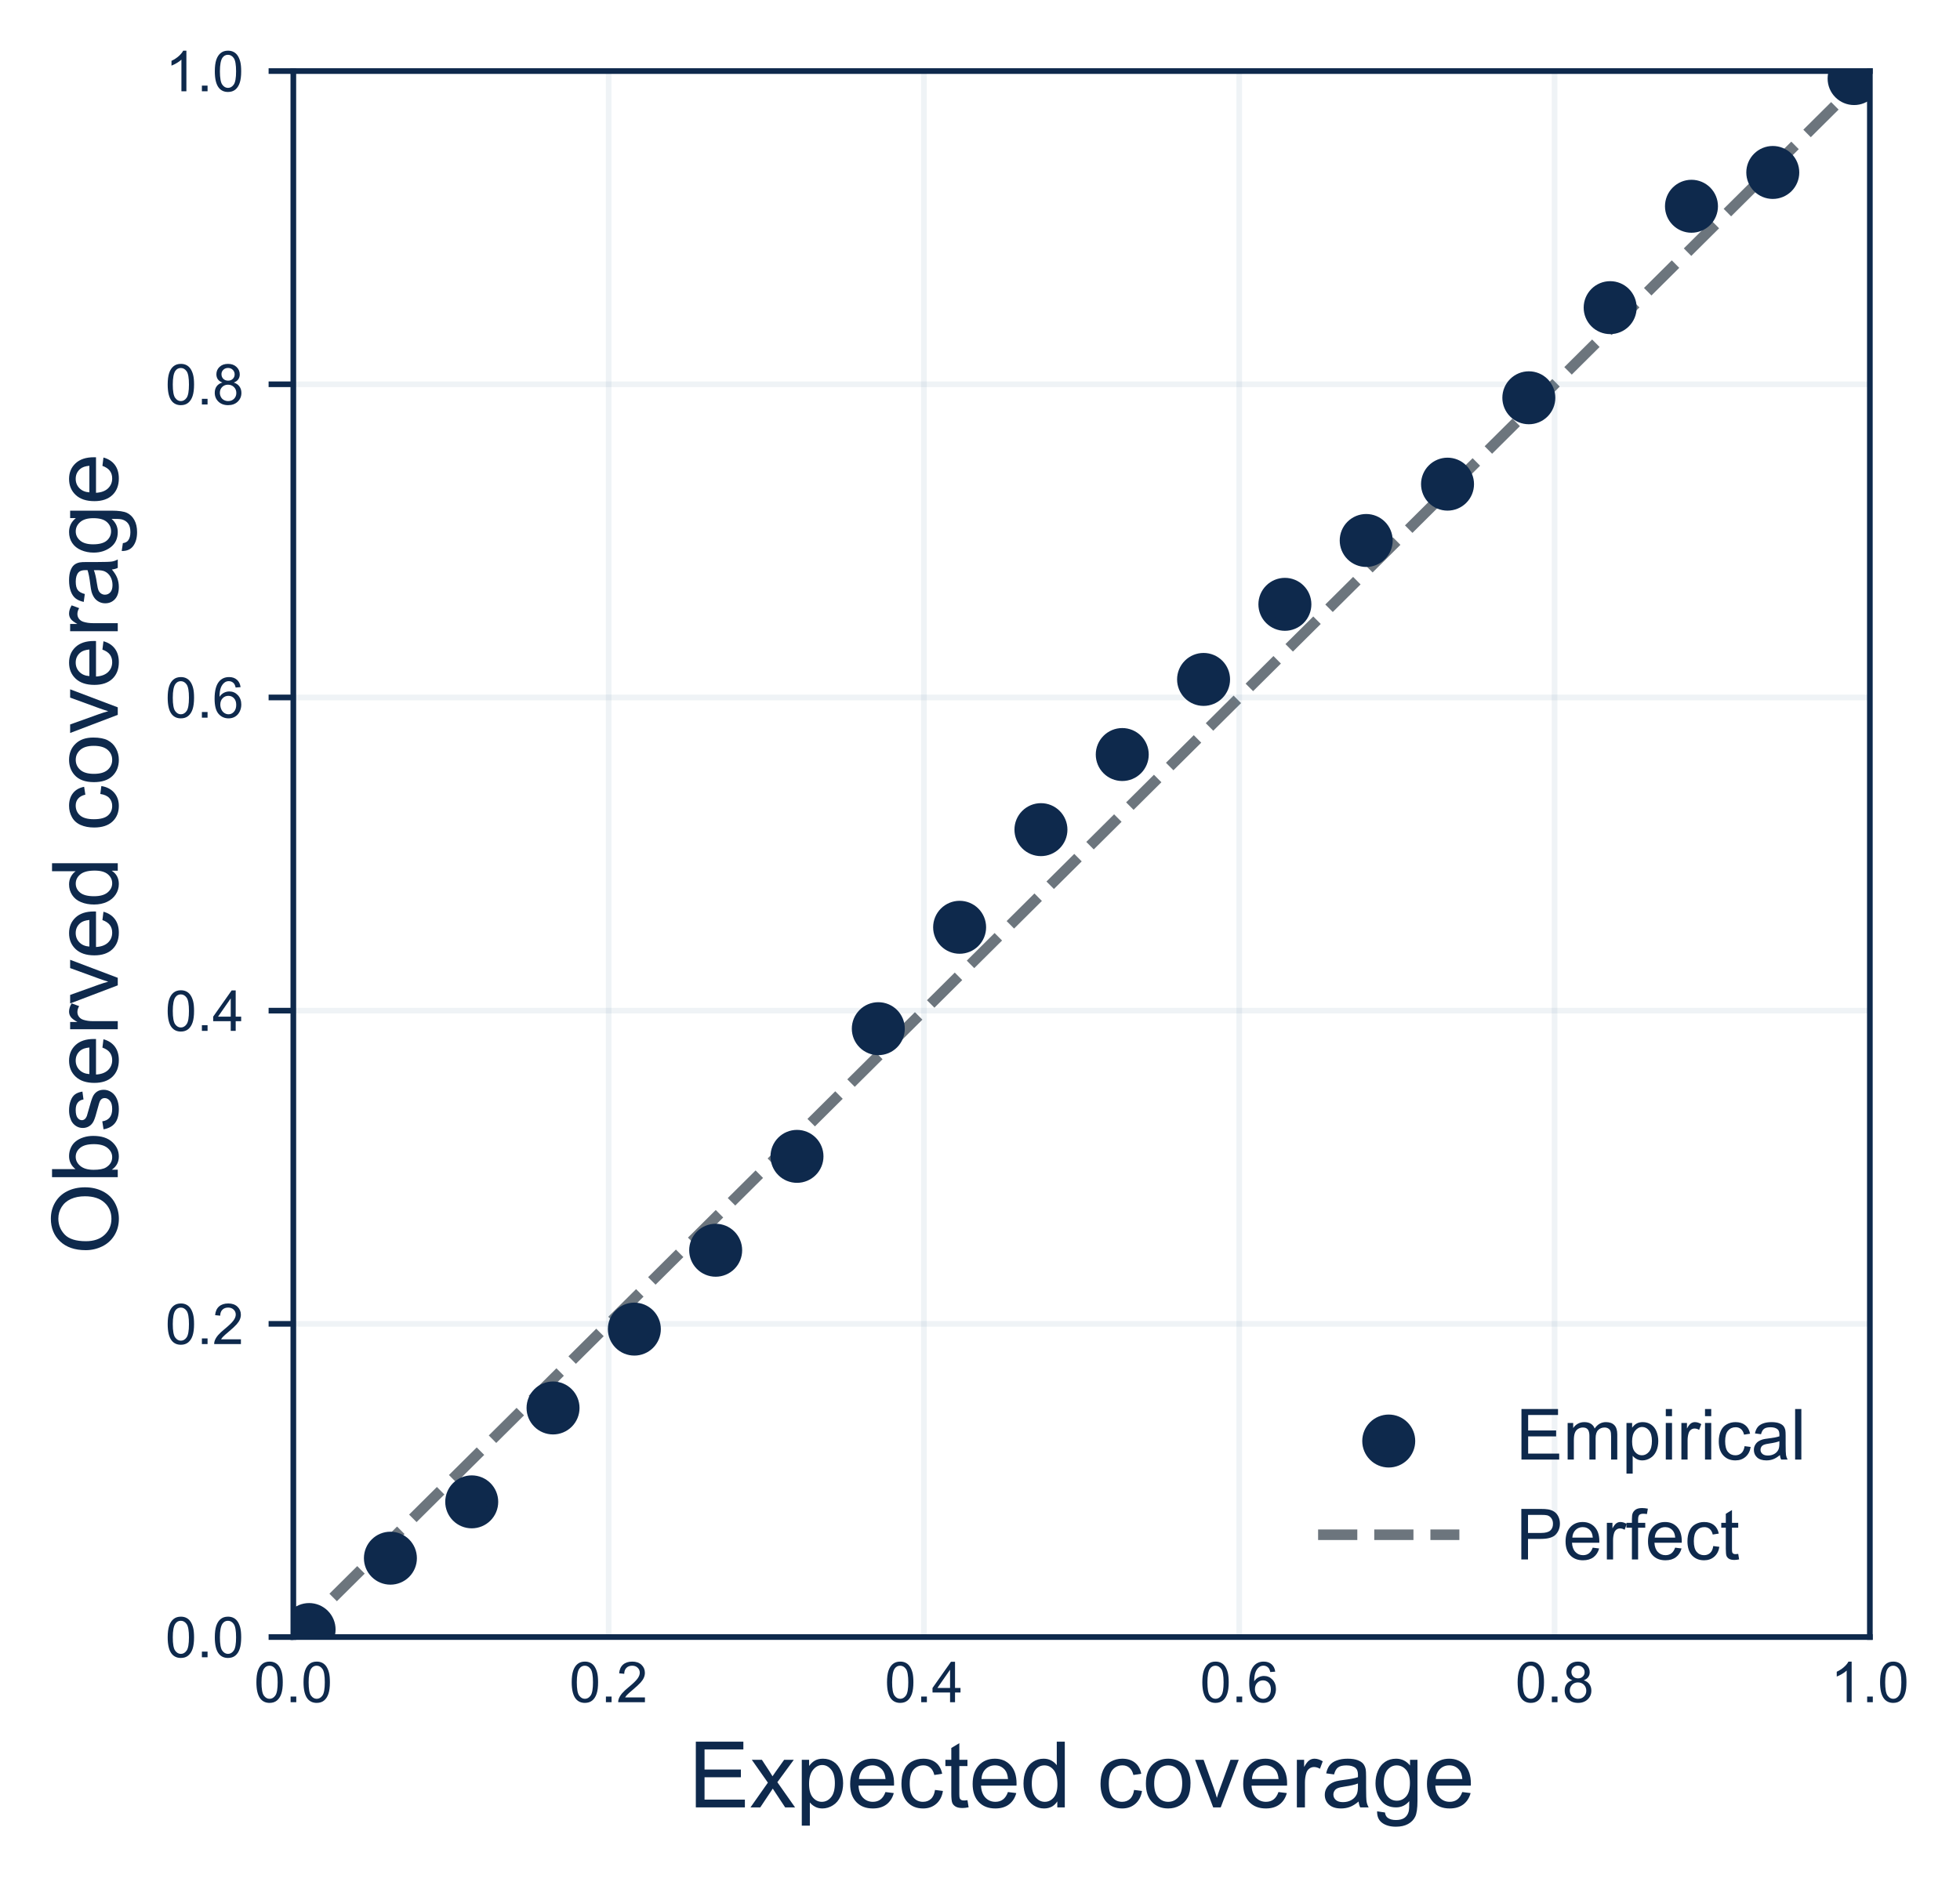
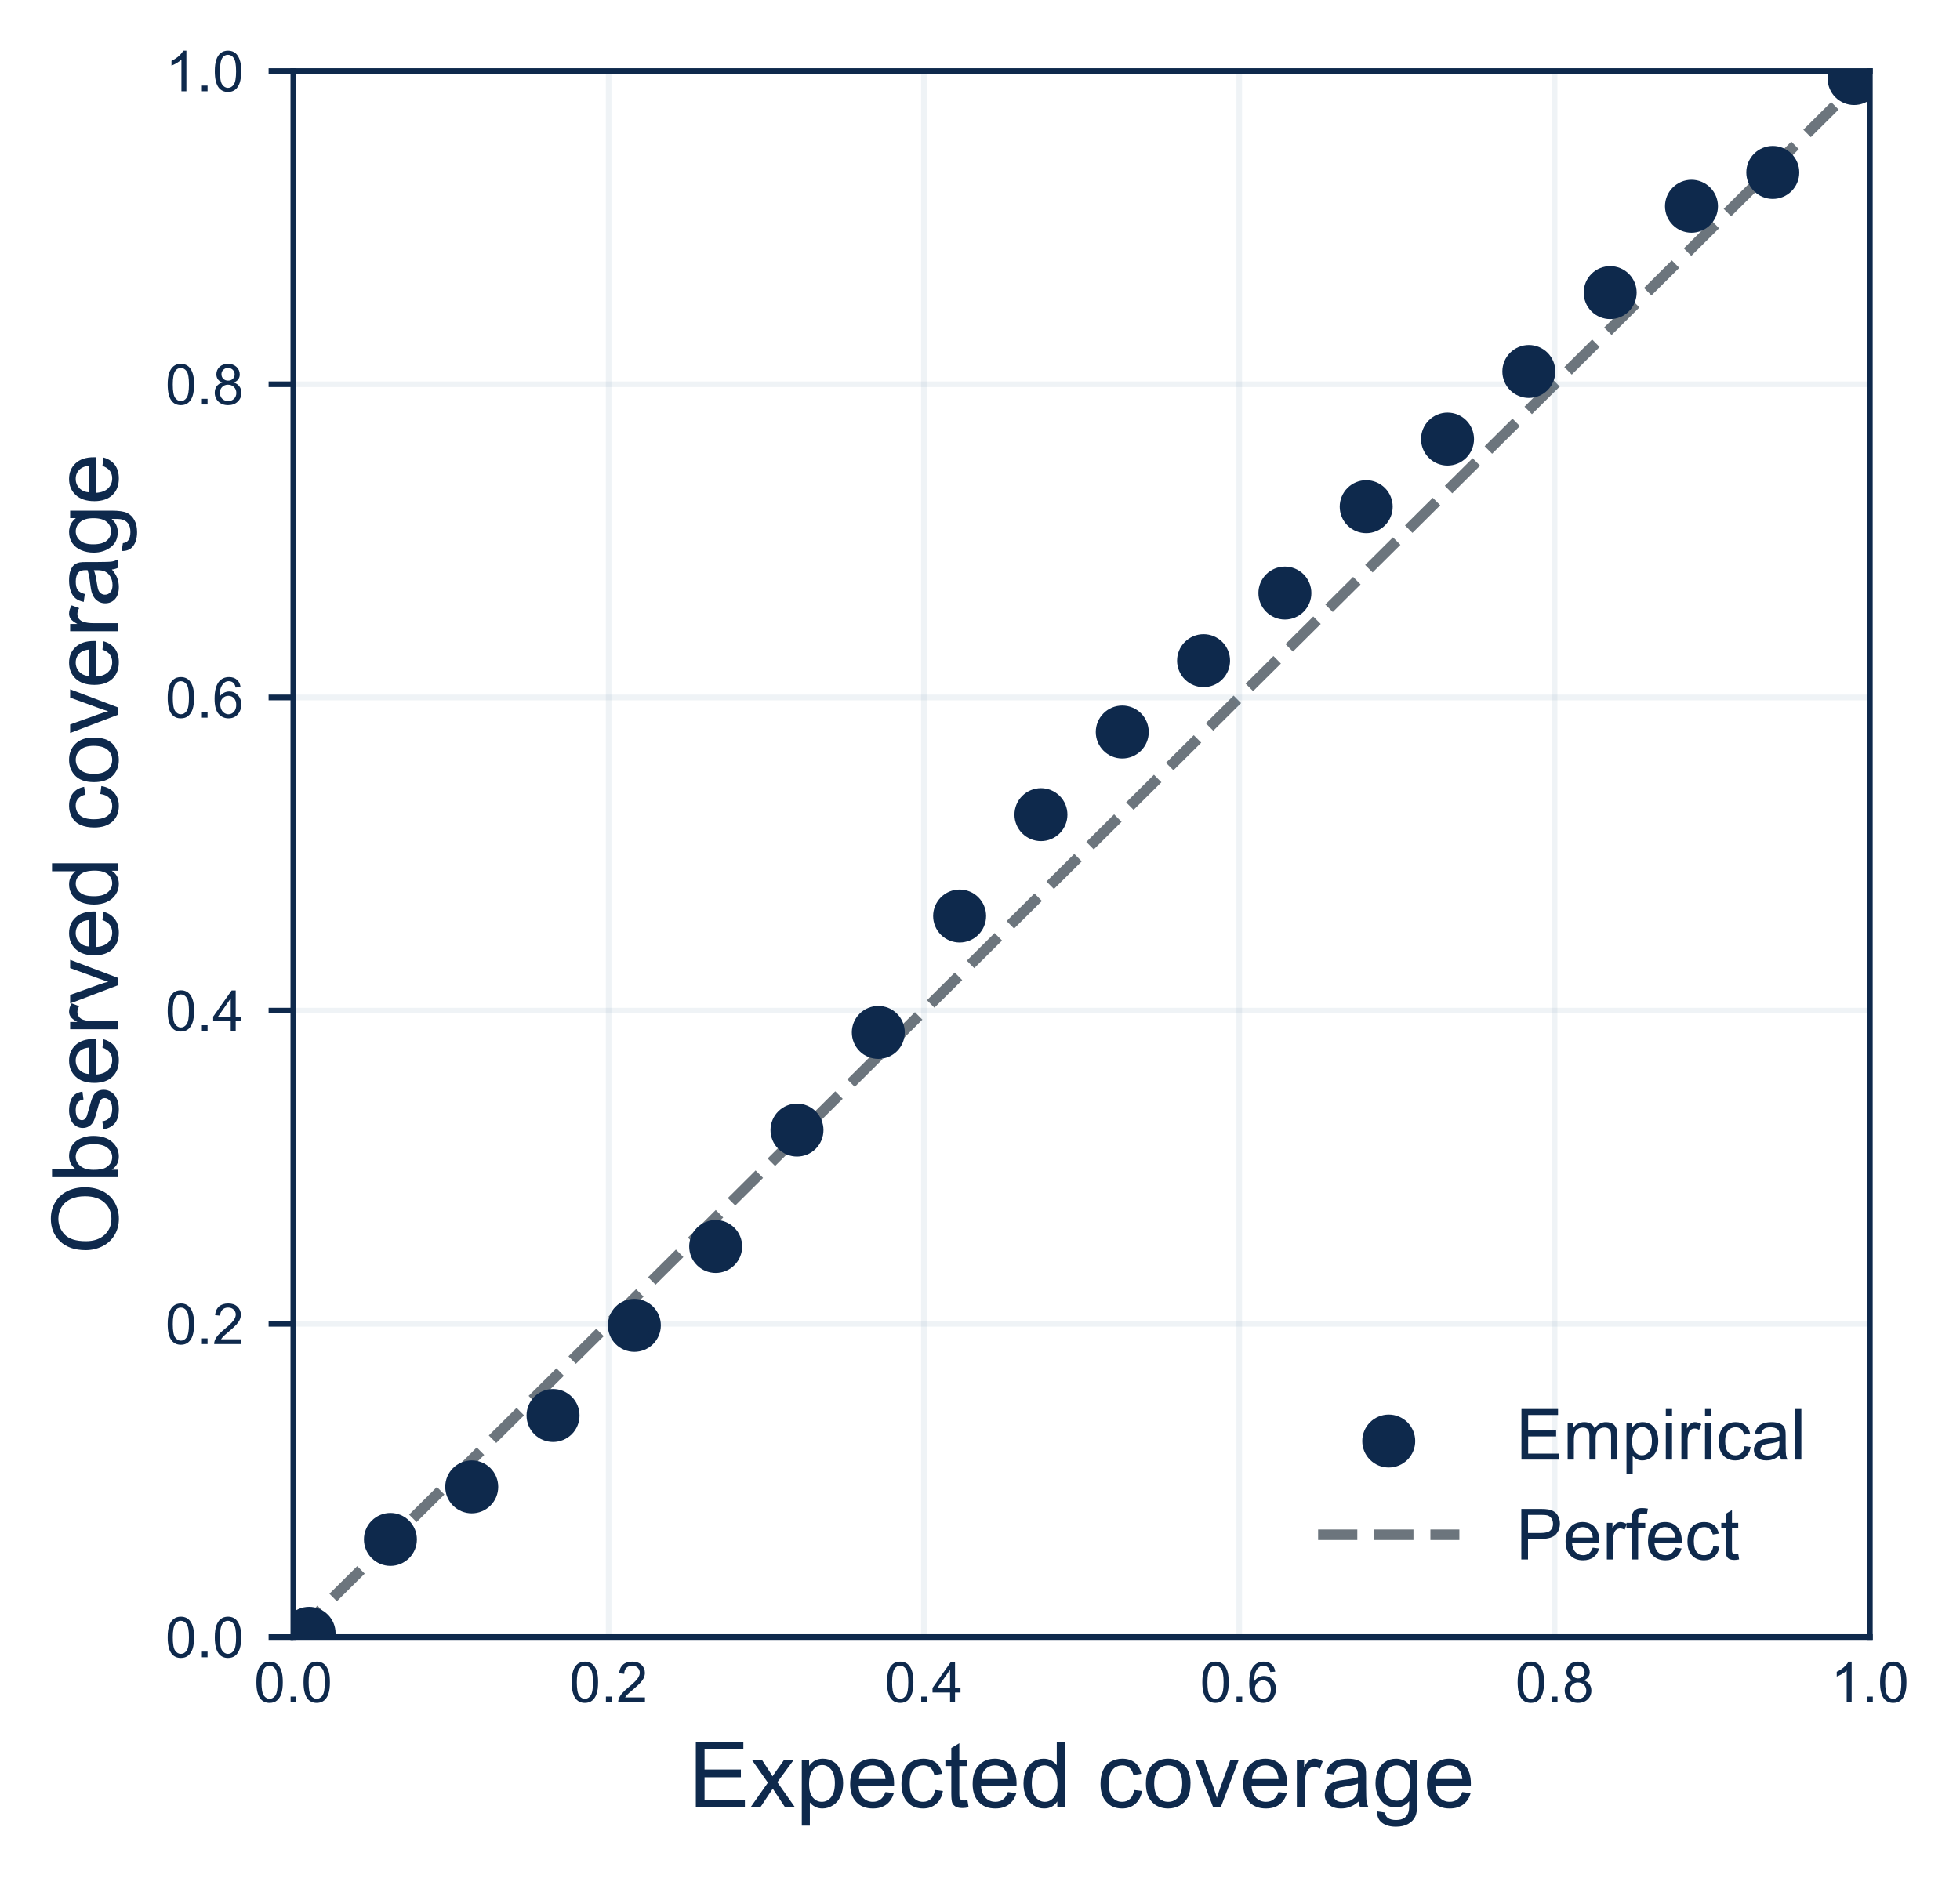
<svg xmlns="http://www.w3.org/2000/svg" xmlns:xlink="http://www.w3.org/1999/xlink" width="277.488pt" height="265.881pt" viewBox="0 0 277.488 265.881" version="1.1">
  <defs>
    <style type="text/css">*{stroke-linejoin: round; stroke-linecap: butt}</style>
  </defs>
  <g id="figure_1">
    <g id="patch_1">
      <path d="M 0 265.881  L 277.488 265.881  L 277.488 0  L 0 0  L 0 265.881  z " style="fill: none" />
    </g>
    <g id="axes_1">
      <g id="patch_2">
        <path d="M 41.528 231.823  L 264.728 231.823  L 264.728 10.063  L 41.528 10.063  L 41.528 231.823  z " style="fill: none" />
      </g>
      <g id="line2d_1">
-         <path d="M 41.528 231.823  L 264.728 10.063  " clip-path="url(#p89aa3f1905)" style="fill: none; stroke-dasharray: 5.55,2.4; stroke-dashoffset: 0; stroke: #6c757d; stroke-width: 1.5" />
+         <path d="M 41.528 231.823  L 264.728 10.063  " clip-path="url(#p25bd12c0a6)" style="fill: none; stroke-dasharray: 5.55,2.4; stroke-dashoffset: 0; stroke: #6c757d; stroke-width: 1.5" />
      </g>
      <g id="matplotlib.axis_1">
        <g id="xtick_1">
          <g id="line2d_2">
-             <path d="M 41.528 231.823  L 41.528 10.063  " clip-path="url(#p89aa3f1905)" style="fill: none; stroke: #5f86a5; stroke-opacity: 0.1; stroke-width: 0.8; stroke-linecap: square" />
+             <path d="M 41.528 231.823  L 41.528 10.063  " clip-path="url(#p25bd12c0a6)" style="fill: none; stroke: #5f86a5; stroke-opacity: 0.1; stroke-width: 0.8; stroke-linecap: square" />
          </g>
          <g id="line2d_3" />
          <g id="text_1">
            <g style="fill: #0e294c" transform="translate(35.96781 241.0494) scale(0.08 -0.08)">
              <defs>
                <path id="ArialMT-30" d="M 266 2259  Q 266 3072 433 3567  Q 600 4063 929 4331  Q 1259 4600 1759 4600  Q 2128 4600 2406 4451  Q 2684 4303 2865 4023  Q 3047 3744 3150 3342  Q 3253 2941 3253 2259  Q 3253 1453 3087 958  Q 2922 463 2592 192  Q 2263 -78 1759 -78  Q 1097 -78 719 397  Q 266 969 266 2259  z M 844 2259  Q 844 1131 1108 757  Q 1372 384 1759 384  Q 2147 384 2411 759  Q 2675 1134 2675 2259  Q 2675 3391 2411 3762  Q 2147 4134 1753 4134  Q 1366 4134 1134 3806  Q 844 3388 844 2259  z " transform="scale(0.015625)" />
                <path id="ArialMT-2e" d="M 581 0  L 581 641  L 1222 641  L 1222 0  L 581 0  z " transform="scale(0.015625)" />
              </defs>
              <use xlink:href="#ArialMT-30" />
              <use xlink:href="#ArialMT-2e" transform="translate(55.61523 0)" />
              <use xlink:href="#ArialMT-30" transform="translate(83.39844 0)" />
            </g>
          </g>
        </g>
        <g id="xtick_2">
          <g id="line2d_4">
-             <path d="M 86.168 231.823  L 86.168 10.063  " clip-path="url(#p89aa3f1905)" style="fill: none; stroke: #5f86a5; stroke-opacity: 0.1; stroke-width: 0.8; stroke-linecap: square" />
+             <path d="M 86.168 231.823  L 86.168 10.063  " clip-path="url(#p25bd12c0a6)" style="fill: none; stroke: #5f86a5; stroke-opacity: 0.1; stroke-width: 0.8; stroke-linecap: square" />
          </g>
          <g id="line2d_5" />
          <g id="text_2">
            <g style="fill: #0e294c" transform="translate(80.60781 241.0494) scale(0.08 -0.08)">
              <defs>
                <path id="ArialMT-32" d="M 3222 541  L 3222 0  L 194 0  Q 188 203 259 391  Q 375 700 629 1000  Q 884 1300 1366 1694  Q 2113 2306 2375 2664  Q 2638 3022 2638 3341  Q 2638 3675 2398 3904  Q 2159 4134 1775 4134  Q 1369 4134 1125 3890  Q 881 3647 878 3216  L 300 3275  Q 359 3922 746 4261  Q 1134 4600 1788 4600  Q 2447 4600 2831 4234  Q 3216 3869 3216 3328  Q 3216 3053 3103 2787  Q 2991 2522 2730 2228  Q 2469 1934 1863 1422  Q 1356 997 1212 845  Q 1069 694 975 541  L 3222 541  z " transform="scale(0.015625)" />
              </defs>
              <use xlink:href="#ArialMT-30" />
              <use xlink:href="#ArialMT-2e" transform="translate(55.61523 0)" />
              <use xlink:href="#ArialMT-32" transform="translate(83.39844 0)" />
            </g>
          </g>
        </g>
        <g id="xtick_3">
          <g id="line2d_6">
-             <path d="M 130.808 231.823  L 130.808 10.063  " clip-path="url(#p89aa3f1905)" style="fill: none; stroke: #5f86a5; stroke-opacity: 0.1; stroke-width: 0.8; stroke-linecap: square" />
+             <path d="M 130.808 231.823  L 130.808 10.063  " clip-path="url(#p25bd12c0a6)" style="fill: none; stroke: #5f86a5; stroke-opacity: 0.1; stroke-width: 0.8; stroke-linecap: square" />
          </g>
          <g id="line2d_7" />
          <g id="text_3">
            <g style="fill: #0e294c" transform="translate(125.2478 241.0494) scale(0.08 -0.08)">
              <defs>
                <path id="ArialMT-34" d="M 2069 0  L 2069 1097  L 81 1097  L 81 1613  L 2172 4581  L 2631 4581  L 2631 1613  L 3250 1613  L 3250 1097  L 2631 1097  L 2631 0  L 2069 0  z M 2069 1613  L 2069 3678  L 634 1613  L 2069 1613  z " transform="scale(0.015625)" />
              </defs>
              <use xlink:href="#ArialMT-30" />
              <use xlink:href="#ArialMT-2e" transform="translate(55.61523 0)" />
              <use xlink:href="#ArialMT-34" transform="translate(83.39844 0)" />
            </g>
          </g>
        </g>
        <g id="xtick_4">
          <g id="line2d_8">
-             <path d="M 175.448 231.823  L 175.448 10.063  " clip-path="url(#p89aa3f1905)" style="fill: none; stroke: #5f86a5; stroke-opacity: 0.1; stroke-width: 0.8; stroke-linecap: square" />
+             <path d="M 175.448 231.823  L 175.448 10.063  " clip-path="url(#p25bd12c0a6)" style="fill: none; stroke: #5f86a5; stroke-opacity: 0.1; stroke-width: 0.8; stroke-linecap: square" />
          </g>
          <g id="line2d_9" />
          <g id="text_4">
            <g style="fill: #0e294c" transform="translate(169.8878 241.0494) scale(0.08 -0.08)">
              <defs>
                <path id="ArialMT-36" d="M 3184 3459  L 2625 3416  Q 2550 3747 2413 3897  Q 2184 4138 1850 4138  Q 1581 4138 1378 3988  Q 1113 3794 959 3422  Q 806 3050 800 2363  Q 1003 2672 1297 2822  Q 1591 2972 1913 2972  Q 2475 2972 2870 2558  Q 3266 2144 3266 1488  Q 3266 1056 3080 686  Q 2894 316 2569 119  Q 2244 -78 1831 -78  Q 1128 -78 684 439  Q 241 956 241 2144  Q 241 3472 731 4075  Q 1159 4600 1884 4600  Q 2425 4600 2770 4297  Q 3116 3994 3184 3459  z M 888 1484  Q 888 1194 1011 928  Q 1134 663 1356 523  Q 1578 384 1822 384  Q 2178 384 2434 671  Q 2691 959 2691 1453  Q 2691 1928 2437 2201  Q 2184 2475 1800 2475  Q 1419 2475 1153 2201  Q 888 1928 888 1484  z " transform="scale(0.015625)" />
              </defs>
              <use xlink:href="#ArialMT-30" />
              <use xlink:href="#ArialMT-2e" transform="translate(55.61523 0)" />
              <use xlink:href="#ArialMT-36" transform="translate(83.39844 0)" />
            </g>
          </g>
        </g>
        <g id="xtick_5">
          <g id="line2d_10">
-             <path d="M 220.088 231.823  L 220.088 10.063  " clip-path="url(#p89aa3f1905)" style="fill: none; stroke: #5f86a5; stroke-opacity: 0.1; stroke-width: 0.8; stroke-linecap: square" />
+             <path d="M 220.088 231.823  L 220.088 10.063  " clip-path="url(#p25bd12c0a6)" style="fill: none; stroke: #5f86a5; stroke-opacity: 0.1; stroke-width: 0.8; stroke-linecap: square" />
          </g>
          <g id="line2d_11" />
          <g id="text_5">
            <g style="fill: #0e294c" transform="translate(214.5278 241.0494) scale(0.08 -0.08)">
              <defs>
                <path id="ArialMT-38" d="M 1131 2484  Q 781 2613 612 2850  Q 444 3088 444 3419  Q 444 3919 803 4259  Q 1163 4600 1759 4600  Q 2359 4600 2725 4251  Q 3091 3903 3091 3403  Q 3091 3084 2923 2848  Q 2756 2613 2416 2484  Q 2838 2347 3058 2040  Q 3278 1734 3278 1309  Q 3278 722 2862 322  Q 2447 -78 1769 -78  Q 1091 -78 675 323  Q 259 725 259 1325  Q 259 1772 486 2073  Q 713 2375 1131 2484  z M 1019 3438  Q 1019 3113 1228 2906  Q 1438 2700 1772 2700  Q 2097 2700 2305 2904  Q 2513 3109 2513 3406  Q 2513 3716 2298 3927  Q 2084 4138 1766 4138  Q 1444 4138 1231 3931  Q 1019 3725 1019 3438  z M 838 1322  Q 838 1081 952 856  Q 1066 631 1291 507  Q 1516 384 1775 384  Q 2178 384 2440 643  Q 2703 903 2703 1303  Q 2703 1709 2433 1975  Q 2163 2241 1756 2241  Q 1359 2241 1098 1978  Q 838 1716 838 1322  z " transform="scale(0.015625)" />
              </defs>
              <use xlink:href="#ArialMT-30" />
              <use xlink:href="#ArialMT-2e" transform="translate(55.61523 0)" />
              <use xlink:href="#ArialMT-38" transform="translate(83.39844 0)" />
            </g>
          </g>
        </g>
        <g id="xtick_6">
          <g id="line2d_12">
-             <path d="M 264.728 231.823  L 264.728 10.063  " clip-path="url(#p89aa3f1905)" style="fill: none; stroke: #5f86a5; stroke-opacity: 0.1; stroke-width: 0.8; stroke-linecap: square" />
+             <path d="M 264.728 231.823  L 264.728 10.063  " clip-path="url(#p25bd12c0a6)" style="fill: none; stroke: #5f86a5; stroke-opacity: 0.1; stroke-width: 0.8; stroke-linecap: square" />
          </g>
          <g id="line2d_13" />
          <g id="text_6">
            <g style="fill: #0e294c" transform="translate(259.1678 241.0494) scale(0.08 -0.08)">
              <defs>
                <path id="ArialMT-31" d="M 2384 0  L 1822 0  L 1822 3584  Q 1619 3391 1289 3197  Q 959 3003 697 2906  L 697 3450  Q 1169 3672 1522 3987  Q 1875 4303 2022 4600  L 2384 4600  L 2384 0  z " transform="scale(0.015625)" />
              </defs>
              <use xlink:href="#ArialMT-31" />
              <use xlink:href="#ArialMT-2e" transform="translate(55.61523 0)" />
              <use xlink:href="#ArialMT-30" transform="translate(83.39844 0)" />
            </g>
          </g>
        </g>
        <g id="text_7">
          <g style="fill: #0e294c" transform="translate(97.48477 255.9445) scale(0.13 -0.13)">
            <defs>
              <path id="ArialMT-45" d="M 506 0  L 506 4581  L 3819 4581  L 3819 4041  L 1113 4041  L 1113 2638  L 3647 2638  L 3647 2100  L 1113 2100  L 1113 541  L 3925 541  L 3925 0  L 506 0  z " transform="scale(0.015625)" />
              <path id="ArialMT-78" d="M 47 0  L 1259 1725  L 138 3319  L 841 3319  L 1350 2541  Q 1494 2319 1581 2169  Q 1719 2375 1834 2534  L 2394 3319  L 3066 3319  L 1919 1756  L 3153 0  L 2463 0  L 1781 1031  L 1600 1309  L 728 0  L 47 0  z " transform="scale(0.015625)" />
              <path id="ArialMT-70" d="M 422 -1272  L 422 3319  L 934 3319  L 934 2888  Q 1116 3141 1344 3267  Q 1572 3394 1897 3394  Q 2322 3394 2647 3175  Q 2972 2956 3137 2557  Q 3303 2159 3303 1684  Q 3303 1175 3120 767  Q 2938 359 2589 142  Q 2241 -75 1856 -75  Q 1575 -75 1351 44  Q 1128 163 984 344  L 984 -1272  L 422 -1272  z M 931 1641  Q 931 1000 1190 694  Q 1450 388 1819 388  Q 2194 388 2461 705  Q 2728 1022 2728 1688  Q 2728 2322 2467 2637  Q 2206 2953 1844 2953  Q 1484 2953 1207 2617  Q 931 2281 931 1641  z " transform="scale(0.015625)" />
              <path id="ArialMT-65" d="M 2694 1069  L 3275 997  Q 3138 488 2766 206  Q 2394 -75 1816 -75  Q 1088 -75 661 373  Q 234 822 234 1631  Q 234 2469 665 2931  Q 1097 3394 1784 3394  Q 2450 3394 2872 2941  Q 3294 2488 3294 1666  Q 3294 1616 3291 1516  L 816 1516  Q 847 969 1125 678  Q 1403 388 1819 388  Q 2128 388 2347 550  Q 2566 713 2694 1069  z M 847 1978  L 2700 1978  Q 2663 2397 2488 2606  Q 2219 2931 1791 2931  Q 1403 2931 1139 2672  Q 875 2413 847 1978  z " transform="scale(0.015625)" />
              <path id="ArialMT-63" d="M 2588 1216  L 3141 1144  Q 3050 572 2676 248  Q 2303 -75 1759 -75  Q 1078 -75 664 370  Q 250 816 250 1647  Q 250 2184 428 2587  Q 606 2991 970 3192  Q 1334 3394 1763 3394  Q 2303 3394 2647 3120  Q 2991 2847 3088 2344  L 2541 2259  Q 2463 2594 2264 2762  Q 2066 2931 1784 2931  Q 1359 2931 1093 2626  Q 828 2322 828 1663  Q 828 994 1084 691  Q 1341 388 1753 388  Q 2084 388 2306 591  Q 2528 794 2588 1216  z " transform="scale(0.015625)" />
              <path id="ArialMT-74" d="M 1650 503  L 1731 6  Q 1494 -44 1306 -44  Q 1000 -44 831 53  Q 663 150 594 308  Q 525 466 525 972  L 525 2881  L 113 2881  L 113 3319  L 525 3319  L 525 4141  L 1084 4478  L 1084 3319  L 1650 3319  L 1650 2881  L 1084 2881  L 1084 941  Q 1084 700 1114 631  Q 1144 563 1211 522  Q 1278 481 1403 481  Q 1497 481 1650 503  z " transform="scale(0.015625)" />
              <path id="ArialMT-64" d="M 2575 0  L 2575 419  Q 2259 -75 1647 -75  Q 1250 -75 917 144  Q 584 363 401 755  Q 219 1147 219 1656  Q 219 2153 384 2558  Q 550 2963 881 3178  Q 1213 3394 1622 3394  Q 1922 3394 2156 3267  Q 2391 3141 2538 2938  L 2538 4581  L 3097 4581  L 3097 0  L 2575 0  z M 797 1656  Q 797 1019 1065 703  Q 1334 388 1700 388  Q 2069 388 2326 689  Q 2584 991 2584 1609  Q 2584 2291 2321 2609  Q 2059 2928 1675 2928  Q 1300 2928 1048 2622  Q 797 2316 797 1656  z " transform="scale(0.015625)" />
              <path id="ArialMT-20" transform="scale(0.015625)" />
              <path id="ArialMT-6f" d="M 213 1659  Q 213 2581 725 3025  Q 1153 3394 1769 3394  Q 2453 3394 2887 2945  Q 3322 2497 3322 1706  Q 3322 1066 3130 698  Q 2938 331 2570 128  Q 2203 -75 1769 -75  Q 1072 -75 642 372  Q 213 819 213 1659  z M 791 1659  Q 791 1022 1069 705  Q 1347 388 1769 388  Q 2188 388 2466 706  Q 2744 1025 2744 1678  Q 2744 2294 2464 2611  Q 2184 2928 1769 2928  Q 1347 2928 1069 2612  Q 791 2297 791 1659  z " transform="scale(0.015625)" />
              <path id="ArialMT-76" d="M 1344 0  L 81 3319  L 675 3319  L 1388 1331  Q 1503 1009 1600 663  Q 1675 925 1809 1294  L 2547 3319  L 3125 3319  L 1869 0  L 1344 0  z " transform="scale(0.015625)" />
              <path id="ArialMT-72" d="M 416 0  L 416 3319  L 922 3319  L 922 2816  Q 1116 3169 1280 3281  Q 1444 3394 1641 3394  Q 1925 3394 2219 3213  L 2025 2691  Q 1819 2813 1613 2813  Q 1428 2813 1281 2702  Q 1134 2591 1072 2394  Q 978 2094 978 1738  L 978 0  L 416 0  z " transform="scale(0.015625)" />
              <path id="ArialMT-61" d="M 2588 409  Q 2275 144 1986 34  Q 1697 -75 1366 -75  Q 819 -75 525 192  Q 231 459 231 875  Q 231 1119 342 1320  Q 453 1522 633 1644  Q 813 1766 1038 1828  Q 1203 1872 1538 1913  Q 2219 1994 2541 2106  Q 2544 2222 2544 2253  Q 2544 2597 2384 2738  Q 2169 2928 1744 2928  Q 1347 2928 1158 2789  Q 969 2650 878 2297  L 328 2372  Q 403 2725 575 2942  Q 747 3159 1072 3276  Q 1397 3394 1825 3394  Q 2250 3394 2515 3294  Q 2781 3194 2906 3042  Q 3031 2891 3081 2659  Q 3109 2516 3109 2141  L 3109 1391  Q 3109 606 3145 398  Q 3181 191 3288 0  L 2700 0  Q 2613 175 2588 409  z M 2541 1666  Q 2234 1541 1622 1453  Q 1275 1403 1131 1340  Q 988 1278 909 1158  Q 831 1038 831 891  Q 831 666 1001 516  Q 1172 366 1500 366  Q 1825 366 2078 508  Q 2331 650 2450 897  Q 2541 1088 2541 1459  L 2541 1666  z " transform="scale(0.015625)" />
              <path id="ArialMT-67" d="M 319 -275  L 866 -356  Q 900 -609 1056 -725  Q 1266 -881 1628 -881  Q 2019 -881 2231 -725  Q 2444 -569 2519 -288  Q 2563 -116 2559 434  Q 2191 0 1641 0  Q 956 0 581 494  Q 206 988 206 1678  Q 206 2153 378 2554  Q 550 2956 876 3175  Q 1203 3394 1644 3394  Q 2231 3394 2613 2919  L 2613 3319  L 3131 3319  L 3131 450  Q 3131 -325 2973 -648  Q 2816 -972 2473 -1159  Q 2131 -1347 1631 -1347  Q 1038 -1347 672 -1080  Q 306 -813 319 -275  z M 784 1719  Q 784 1066 1043 766  Q 1303 466 1694 466  Q 2081 466 2343 764  Q 2606 1063 2606 1700  Q 2606 2309 2336 2618  Q 2066 2928 1684 2928  Q 1309 2928 1046 2623  Q 784 2319 784 1719  z " transform="scale(0.015625)" />
            </defs>
            <use xlink:href="#ArialMT-45" />
            <use xlink:href="#ArialMT-78" transform="translate(66.69922 0)" />
            <use xlink:href="#ArialMT-70" transform="translate(116.6992 0)" />
            <use xlink:href="#ArialMT-65" transform="translate(172.3145 0)" />
            <use xlink:href="#ArialMT-63" transform="translate(227.9297 0)" />
            <use xlink:href="#ArialMT-74" transform="translate(277.9297 0)" />
            <use xlink:href="#ArialMT-65" transform="translate(305.7129 0)" />
            <use xlink:href="#ArialMT-64" transform="translate(361.3281 0)" />
            <use xlink:href="#ArialMT-20" transform="translate(416.9434 0)" />
            <use xlink:href="#ArialMT-63" transform="translate(444.7266 0)" />
            <use xlink:href="#ArialMT-6f" transform="translate(494.7266 0)" />
            <use xlink:href="#ArialMT-76" transform="translate(550.3418 0)" />
            <use xlink:href="#ArialMT-65" transform="translate(600.3418 0)" />
            <use xlink:href="#ArialMT-72" transform="translate(655.957 0)" />
            <use xlink:href="#ArialMT-61" transform="translate(689.2578 0)" />
            <use xlink:href="#ArialMT-67" transform="translate(744.873 0)" />
            <use xlink:href="#ArialMT-65" transform="translate(800.4883 0)" />
          </g>
        </g>
      </g>
      <g id="matplotlib.axis_2">
        <g id="ytick_1">
          <g id="line2d_14">
-             <path d="M 41.528 231.823  L 264.728 231.823  " clip-path="url(#p89aa3f1905)" style="fill: none; stroke: #5f86a5; stroke-opacity: 0.1; stroke-width: 0.8; stroke-linecap: square" />
+             <path d="M 41.528 231.823  L 264.728 231.823  " clip-path="url(#p25bd12c0a6)" style="fill: none; stroke: #5f86a5; stroke-opacity: 0.1; stroke-width: 0.8; stroke-linecap: square" />
          </g>
          <g id="line2d_15">
            <defs>
-               <path id="m17b9bbda73" d="M 0 0  L -3.5 0  " style="stroke: #0e294c; stroke-width: 0.8" />
-             </defs>
-             <g>
-               <use xlink:href="#m17b9bbda73" x="41.528" y="231.823" style="fill: #0e294c; stroke: #0e294c; stroke-width: 0.8" />
+               <path id="m9943a8ffab" d="M 0 0  L -3.5 0  " style="stroke: #0e294c; stroke-width: 0.8" />
+             </defs>
+             <g>
+               <use xlink:href="#m9943a8ffab" x="41.528" y="231.823" style="fill: #0e294c; stroke: #0e294c; stroke-width: 0.8" />
            </g>
          </g>
          <g id="text_8">
            <g style="fill: #0e294c" transform="translate(23.40781 234.6863) scale(0.08 -0.08)">
              <use xlink:href="#ArialMT-30" />
              <use xlink:href="#ArialMT-2e" transform="translate(55.61523 0)" />
              <use xlink:href="#ArialMT-30" transform="translate(83.39844 0)" />
            </g>
          </g>
        </g>
        <g id="ytick_2">
          <g id="line2d_16">
-             <path d="M 41.528 187.471  L 264.728 187.471  " clip-path="url(#p89aa3f1905)" style="fill: none; stroke: #5f86a5; stroke-opacity: 0.1; stroke-width: 0.8; stroke-linecap: square" />
+             <path d="M 41.528 187.471  L 264.728 187.471  " clip-path="url(#p25bd12c0a6)" style="fill: none; stroke: #5f86a5; stroke-opacity: 0.1; stroke-width: 0.8; stroke-linecap: square" />
          </g>
          <g id="line2d_17">
            <g>
-               <use xlink:href="#m17b9bbda73" x="41.528" y="187.471" style="fill: #0e294c; stroke: #0e294c; stroke-width: 0.8" />
+               <use xlink:href="#m9943a8ffab" x="41.528" y="187.471" style="fill: #0e294c; stroke: #0e294c; stroke-width: 0.8" />
            </g>
          </g>
          <g id="text_9">
            <g style="fill: #0e294c" transform="translate(23.40781 190.3342) scale(0.08 -0.08)">
              <use xlink:href="#ArialMT-30" />
              <use xlink:href="#ArialMT-2e" transform="translate(55.61523 0)" />
              <use xlink:href="#ArialMT-32" transform="translate(83.39844 0)" />
            </g>
          </g>
        </g>
        <g id="ytick_3">
          <g id="line2d_18">
-             <path d="M 41.528 143.119  L 264.728 143.119  " clip-path="url(#p89aa3f1905)" style="fill: none; stroke: #5f86a5; stroke-opacity: 0.1; stroke-width: 0.8; stroke-linecap: square" />
+             <path d="M 41.528 143.119  L 264.728 143.119  " clip-path="url(#p25bd12c0a6)" style="fill: none; stroke: #5f86a5; stroke-opacity: 0.1; stroke-width: 0.8; stroke-linecap: square" />
          </g>
          <g id="line2d_19">
            <g>
-               <use xlink:href="#m17b9bbda73" x="41.528" y="143.119" style="fill: #0e294c; stroke: #0e294c; stroke-width: 0.8" />
+               <use xlink:href="#m9943a8ffab" x="41.528" y="143.119" style="fill: #0e294c; stroke: #0e294c; stroke-width: 0.8" />
            </g>
          </g>
          <g id="text_10">
            <g style="fill: #0e294c" transform="translate(23.40781 145.9822) scale(0.08 -0.08)">
              <use xlink:href="#ArialMT-30" />
              <use xlink:href="#ArialMT-2e" transform="translate(55.61523 0)" />
              <use xlink:href="#ArialMT-34" transform="translate(83.39844 0)" />
            </g>
          </g>
        </g>
        <g id="ytick_4">
          <g id="line2d_20">
-             <path d="M 41.528 98.767  L 264.728 98.767  " clip-path="url(#p89aa3f1905)" style="fill: none; stroke: #5f86a5; stroke-opacity: 0.1; stroke-width: 0.8; stroke-linecap: square" />
+             <path d="M 41.528 98.767  L 264.728 98.767  " clip-path="url(#p25bd12c0a6)" style="fill: none; stroke: #5f86a5; stroke-opacity: 0.1; stroke-width: 0.8; stroke-linecap: square" />
          </g>
          <g id="line2d_21">
            <g>
-               <use xlink:href="#m17b9bbda73" x="41.528" y="98.767" style="fill: #0e294c; stroke: #0e294c; stroke-width: 0.8" />
+               <use xlink:href="#m9943a8ffab" x="41.528" y="98.767" style="fill: #0e294c; stroke: #0e294c; stroke-width: 0.8" />
            </g>
          </g>
          <g id="text_11">
            <g style="fill: #0e294c" transform="translate(23.40781 101.6303) scale(0.08 -0.08)">
              <use xlink:href="#ArialMT-30" />
              <use xlink:href="#ArialMT-2e" transform="translate(55.61523 0)" />
              <use xlink:href="#ArialMT-36" transform="translate(83.39844 0)" />
            </g>
          </g>
        </g>
        <g id="ytick_5">
          <g id="line2d_22">
-             <path d="M 41.528 54.415  L 264.728 54.415  " clip-path="url(#p89aa3f1905)" style="fill: none; stroke: #5f86a5; stroke-opacity: 0.1; stroke-width: 0.8; stroke-linecap: square" />
+             <path d="M 41.528 54.415  L 264.728 54.415  " clip-path="url(#p25bd12c0a6)" style="fill: none; stroke: #5f86a5; stroke-opacity: 0.1; stroke-width: 0.8; stroke-linecap: square" />
          </g>
          <g id="line2d_23">
            <g>
-               <use xlink:href="#m17b9bbda73" x="41.528" y="54.415" style="fill: #0e294c; stroke: #0e294c; stroke-width: 0.8" />
+               <use xlink:href="#m9943a8ffab" x="41.528" y="54.415" style="fill: #0e294c; stroke: #0e294c; stroke-width: 0.8" />
            </g>
          </g>
          <g id="text_12">
            <g style="fill: #0e294c" transform="translate(23.40781 57.27825) scale(0.08 -0.08)">
              <use xlink:href="#ArialMT-30" />
              <use xlink:href="#ArialMT-2e" transform="translate(55.61523 0)" />
              <use xlink:href="#ArialMT-38" transform="translate(83.39844 0)" />
            </g>
          </g>
        </g>
        <g id="ytick_6">
          <g id="line2d_24">
-             <path d="M 41.528 10.063  L 264.728 10.063  " clip-path="url(#p89aa3f1905)" style="fill: none; stroke: #5f86a5; stroke-opacity: 0.1; stroke-width: 0.8; stroke-linecap: square" />
+             <path d="M 41.528 10.063  L 264.728 10.063  " clip-path="url(#p25bd12c0a6)" style="fill: none; stroke: #5f86a5; stroke-opacity: 0.1; stroke-width: 0.8; stroke-linecap: square" />
          </g>
          <g id="line2d_25">
            <g>
-               <use xlink:href="#m17b9bbda73" x="41.528" y="10.063" style="fill: #0e294c; stroke: #0e294c; stroke-width: 0.8" />
+               <use xlink:href="#m9943a8ffab" x="41.528" y="10.063" style="fill: #0e294c; stroke: #0e294c; stroke-width: 0.8" />
            </g>
          </g>
          <g id="text_13">
            <g style="fill: #0e294c" transform="translate(23.40781 12.92625) scale(0.08 -0.08)">
              <use xlink:href="#ArialMT-31" />
              <use xlink:href="#ArialMT-2e" transform="translate(55.61523 0)" />
              <use xlink:href="#ArialMT-30" transform="translate(83.39844 0)" />
            </g>
          </g>
        </g>
        <g id="text_14">
          <g style="fill: #0e294c" transform="translate(16.67172 177.6648) rotate(-90) scale(0.13 -0.13)">
            <defs>
              <path id="ArialMT-4f" d="M 309 2231  Q 309 3372 921 4017  Q 1534 4663 2503 4663  Q 3138 4663 3647 4359  Q 4156 4056 4423 3514  Q 4691 2972 4691 2284  Q 4691 1588 4409 1038  Q 4128 488 3612 205  Q 3097 -78 2500 -78  Q 1853 -78 1343 234  Q 834 547 571 1087  Q 309 1628 309 2231  z M 934 2222  Q 934 1394 1379 917  Q 1825 441 2497 441  Q 3181 441 3623 922  Q 4066 1403 4066 2288  Q 4066 2847 3877 3264  Q 3688 3681 3323 3911  Q 2959 4141 2506 4141  Q 1863 4141 1398 3698  Q 934 3256 934 2222  z " transform="scale(0.015625)" />
              <path id="ArialMT-62" d="M 941 0  L 419 0  L 419 4581  L 981 4581  L 981 2947  Q 1338 3394 1891 3394  Q 2197 3394 2470 3270  Q 2744 3147 2920 2923  Q 3097 2700 3197 2384  Q 3297 2069 3297 1709  Q 3297 856 2875 390  Q 2453 -75 1863 -75  Q 1275 -75 941 416  L 941 0  z M 934 1684  Q 934 1088 1097 822  Q 1363 388 1816 388  Q 2184 388 2453 708  Q 2722 1028 2722 1663  Q 2722 2313 2464 2622  Q 2206 2931 1841 2931  Q 1472 2931 1203 2611  Q 934 2291 934 1684  z " transform="scale(0.015625)" />
              <path id="ArialMT-73" d="M 197 991  L 753 1078  Q 800 744 1014 566  Q 1228 388 1613 388  Q 2000 388 2187 545  Q 2375 703 2375 916  Q 2375 1106 2209 1216  Q 2094 1291 1634 1406  Q 1016 1563 777 1677  Q 538 1791 414 1992  Q 291 2194 291 2438  Q 291 2659 392 2848  Q 494 3038 669 3163  Q 800 3259 1026 3326  Q 1253 3394 1513 3394  Q 1903 3394 2198 3281  Q 2494 3169 2634 2976  Q 2775 2784 2828 2463  L 2278 2388  Q 2241 2644 2061 2787  Q 1881 2931 1553 2931  Q 1166 2931 1000 2803  Q 834 2675 834 2503  Q 834 2394 903 2306  Q 972 2216 1119 2156  Q 1203 2125 1616 2013  Q 2213 1853 2448 1751  Q 2684 1650 2818 1456  Q 2953 1263 2953 975  Q 2953 694 2789 445  Q 2625 197 2315 61  Q 2006 -75 1616 -75  Q 969 -75 630 194  Q 291 463 197 991  z " transform="scale(0.015625)" />
            </defs>
            <use xlink:href="#ArialMT-4f" />
            <use xlink:href="#ArialMT-62" transform="translate(77.7832 0)" />
            <use xlink:href="#ArialMT-73" transform="translate(133.3984 0)" />
            <use xlink:href="#ArialMT-65" transform="translate(183.3984 0)" />
            <use xlink:href="#ArialMT-72" transform="translate(239.0137 0)" />
            <use xlink:href="#ArialMT-76" transform="translate(272.3145 0)" />
            <use xlink:href="#ArialMT-65" transform="translate(322.3145 0)" />
            <use xlink:href="#ArialMT-64" transform="translate(377.9297 0)" />
            <use xlink:href="#ArialMT-20" transform="translate(433.5449 0)" />
            <use xlink:href="#ArialMT-63" transform="translate(461.3281 0)" />
            <use xlink:href="#ArialMT-6f" transform="translate(511.3281 0)" />
            <use xlink:href="#ArialMT-76" transform="translate(566.9434 0)" />
            <use xlink:href="#ArialMT-65" transform="translate(616.9434 0)" />
            <use xlink:href="#ArialMT-72" transform="translate(672.5586 0)" />
            <use xlink:href="#ArialMT-61" transform="translate(705.8594 0)" />
            <use xlink:href="#ArialMT-67" transform="translate(761.4746 0)" />
            <use xlink:href="#ArialMT-65" transform="translate(817.0898 0)" />
          </g>
        </g>
      </g>
      <g id="PathCollection_1">
        <defs>
-           <path id="mcf1b35cd1f" d="M 0 3  C 0.796 3 1.559 2.684 2.121 2.121  C 2.684 1.559 3 0.796 3 0  C 3 -0.796 2.684 -1.559 2.121 -2.121  C 1.559 -2.684 0.796 -3 0 -3  C -0.796 -3 -1.559 -2.684 -2.121 -2.121  C -2.684 -1.559 -3 -0.796 -3 0  C -3 0.796 -2.684 1.559 -2.121 2.121  C -1.559 2.684 -0.796 3 0 3  z " style="stroke: #0e294c; stroke-width: 1.5" />
+           <path id="md51af8fd3b" d="M 0 3  C 0.796 3 1.559 2.684 2.121 2.121  C 2.684 1.559 3 0.796 3 0  C 3 -0.796 2.684 -1.559 2.121 -2.121  C 1.559 -2.684 0.796 -3 0 -3  C -0.796 -3 -1.559 -2.684 -2.121 -2.121  C -2.684 -1.559 -3 -0.796 -3 0  C -3 0.796 -2.684 1.559 -2.121 2.121  C -1.559 2.684 -0.796 3 0 3  z " style="stroke: #0e294c; stroke-width: 1.5" />
        </defs>
-         <g clip-path="url(#p89aa3f1905)">
-           <use xlink:href="#mcf1b35cd1f" x="43.76" y="230.76" style="fill: #0e294c; stroke: #0e294c; stroke-width: 1.5" />
-           <use xlink:href="#mcf1b35cd1f" x="55.272" y="220.655" style="fill: #0e294c; stroke: #0e294c; stroke-width: 1.5" />
-           <use xlink:href="#mcf1b35cd1f" x="66.785" y="212.678" style="fill: #0e294c; stroke: #0e294c; stroke-width: 1.5" />
-           <use xlink:href="#mcf1b35cd1f" x="78.297" y="199.383" style="fill: #0e294c; stroke: #0e294c; stroke-width: 1.5" />
-           <use xlink:href="#mcf1b35cd1f" x="89.809" y="188.216" style="fill: #0e294c; stroke: #0e294c; stroke-width: 1.5" />
-           <use xlink:href="#mcf1b35cd1f" x="101.322" y="177.048" style="fill: #0e294c; stroke: #0e294c; stroke-width: 1.5" />
-           <use xlink:href="#mcf1b35cd1f" x="112.834" y="163.753" style="fill: #0e294c; stroke: #0e294c; stroke-width: 1.5" />
-           <use xlink:href="#mcf1b35cd1f" x="124.347" y="145.672" style="fill: #0e294c; stroke: #0e294c; stroke-width: 1.5" />
-           <use xlink:href="#mcf1b35cd1f" x="135.859" y="131.313" style="fill: #0e294c; stroke: #0e294c; stroke-width: 1.5" />
-           <use xlink:href="#mcf1b35cd1f" x="147.372" y="117.486" style="fill: #0e294c; stroke: #0e294c; stroke-width: 1.5" />
-           <use xlink:href="#mcf1b35cd1f" x="158.884" y="106.85" style="fill: #0e294c; stroke: #0e294c; stroke-width: 1.5" />
-           <use xlink:href="#mcf1b35cd1f" x="170.396" y="96.214" style="fill: #0e294c; stroke: #0e294c; stroke-width: 1.5" />
-           <use xlink:href="#mcf1b35cd1f" x="181.909" y="85.579" style="fill: #0e294c; stroke: #0e294c; stroke-width: 1.5" />
-           <use xlink:href="#mcf1b35cd1f" x="193.421" y="76.538" style="fill: #0e294c; stroke: #0e294c; stroke-width: 1.5" />
-           <use xlink:href="#mcf1b35cd1f" x="204.934" y="68.561" style="fill: #0e294c; stroke: #0e294c; stroke-width: 1.5" />
-           <use xlink:href="#mcf1b35cd1f" x="216.446" y="56.33" style="fill: #0e294c; stroke: #0e294c; stroke-width: 1.5" />
-           <use xlink:href="#mcf1b35cd1f" x="227.959" y="43.566" style="fill: #0e294c; stroke: #0e294c; stroke-width: 1.5" />
-           <use xlink:href="#mcf1b35cd1f" x="239.471" y="29.208" style="fill: #0e294c; stroke: #0e294c; stroke-width: 1.5" />
-           <use xlink:href="#mcf1b35cd1f" x="250.983" y="24.422" style="fill: #0e294c; stroke: #0e294c; stroke-width: 1.5" />
-           <use xlink:href="#mcf1b35cd1f" x="262.496" y="11.127" style="fill: #0e294c; stroke: #0e294c; stroke-width: 1.5" />
+         <g clip-path="url(#p25bd12c0a6)">
+           <use xlink:href="#md51af8fd3b" x="43.76" y="231.291" style="fill: #0e294c; stroke: #0e294c; stroke-width: 1.5" />
+           <use xlink:href="#md51af8fd3b" x="55.272" y="217.996" style="fill: #0e294c; stroke: #0e294c; stroke-width: 1.5" />
+           <use xlink:href="#md51af8fd3b" x="66.785" y="210.551" style="fill: #0e294c; stroke: #0e294c; stroke-width: 1.5" />
+           <use xlink:href="#md51af8fd3b" x="78.297" y="200.447" style="fill: #0e294c; stroke: #0e294c; stroke-width: 1.5" />
+           <use xlink:href="#md51af8fd3b" x="89.809" y="187.684" style="fill: #0e294c; stroke: #0e294c; stroke-width: 1.5" />
+           <use xlink:href="#md51af8fd3b" x="101.322" y="176.516" style="fill: #0e294c; stroke: #0e294c; stroke-width: 1.5" />
+           <use xlink:href="#md51af8fd3b" x="112.834" y="160.03" style="fill: #0e294c; stroke: #0e294c; stroke-width: 1.5" />
+           <use xlink:href="#md51af8fd3b" x="124.347" y="146.204" style="fill: #0e294c; stroke: #0e294c; stroke-width: 1.5" />
+           <use xlink:href="#md51af8fd3b" x="135.859" y="129.718" style="fill: #0e294c; stroke: #0e294c; stroke-width: 1.5" />
+           <use xlink:href="#md51af8fd3b" x="147.372" y="115.359" style="fill: #0e294c; stroke: #0e294c; stroke-width: 1.5" />
+           <use xlink:href="#md51af8fd3b" x="158.884" y="103.66" style="fill: #0e294c; stroke: #0e294c; stroke-width: 1.5" />
+           <use xlink:href="#md51af8fd3b" x="170.396" y="93.555" style="fill: #0e294c; stroke: #0e294c; stroke-width: 1.5" />
+           <use xlink:href="#md51af8fd3b" x="181.909" y="83.983" style="fill: #0e294c; stroke: #0e294c; stroke-width: 1.5" />
+           <use xlink:href="#md51af8fd3b" x="193.421" y="71.752" style="fill: #0e294c; stroke: #0e294c; stroke-width: 1.5" />
+           <use xlink:href="#md51af8fd3b" x="204.934" y="62.179" style="fill: #0e294c; stroke: #0e294c; stroke-width: 1.5" />
+           <use xlink:href="#md51af8fd3b" x="216.446" y="52.607" style="fill: #0e294c; stroke: #0e294c; stroke-width: 1.5" />
+           <use xlink:href="#md51af8fd3b" x="227.959" y="41.439" style="fill: #0e294c; stroke: #0e294c; stroke-width: 1.5" />
+           <use xlink:href="#md51af8fd3b" x="239.471" y="29.208" style="fill: #0e294c; stroke: #0e294c; stroke-width: 1.5" />
+           <use xlink:href="#md51af8fd3b" x="250.983" y="24.422" style="fill: #0e294c; stroke: #0e294c; stroke-width: 1.5" />
+           <use xlink:href="#md51af8fd3b" x="262.496" y="11.127" style="fill: #0e294c; stroke: #0e294c; stroke-width: 1.5" />
        </g>
      </g>
      <g id="patch_3">
        <path d="M 41.528 231.823  L 41.528 10.063  " style="fill: none; stroke: #0e294c; stroke-width: 0.8; stroke-linejoin: miter; stroke-linecap: square" />
      </g>
      <g id="patch_4">
        <path d="M 264.728 231.823  L 264.728 10.063  " style="fill: none; stroke: #0e294c; stroke-width: 0.8; stroke-linejoin: miter; stroke-linecap: square" />
      </g>
      <g id="patch_5">
        <path d="M 41.528 231.823  L 264.728 231.823  " style="fill: none; stroke: #0e294c; stroke-width: 0.8; stroke-linejoin: miter; stroke-linecap: square" />
      </g>
      <g id="patch_6">
        <path d="M 41.528 10.063  L 264.728 10.063  " style="fill: none; stroke: #0e294c; stroke-width: 0.8; stroke-linejoin: miter; stroke-linecap: square" />
      </g>
      <g id="legend_1">
        <g id="PathCollection_2">
          <g>
-             <use xlink:href="#mcf1b35cd1f" x="196.611" y="204.065" style="fill: #0e294c; stroke: #0e294c; stroke-width: 1.5" />
+             <use xlink:href="#md51af8fd3b" x="196.611" y="204.065" style="fill: #0e294c; stroke: #0e294c; stroke-width: 1.5" />
          </g>
        </g>
        <g id="text_15">
          <g style="fill: #0e294c" transform="translate(214.6106 206.6903) scale(0.1 -0.1)">
            <defs>
              <path id="ArialMT-6d" d="M 422 0  L 422 3319  L 925 3319  L 925 2853  Q 1081 3097 1340 3245  Q 1600 3394 1931 3394  Q 2300 3394 2536 3241  Q 2772 3088 2869 2813  Q 3263 3394 3894 3394  Q 4388 3394 4653 3120  Q 4919 2847 4919 2278  L 4919 0  L 4359 0  L 4359 2091  Q 4359 2428 4304 2576  Q 4250 2725 4106 2815  Q 3963 2906 3769 2906  Q 3419 2906 3187 2673  Q 2956 2441 2956 1928  L 2956 0  L 2394 0  L 2394 2156  Q 2394 2531 2256 2718  Q 2119 2906 1806 2906  Q 1569 2906 1367 2781  Q 1166 2656 1075 2415  Q 984 2175 984 1722  L 984 0  L 422 0  z " transform="scale(0.015625)" />
              <path id="ArialMT-69" d="M 425 3934  L 425 4581  L 988 4581  L 988 3934  L 425 3934  z M 425 0  L 425 3319  L 988 3319  L 988 0  L 425 0  z " transform="scale(0.015625)" />
              <path id="ArialMT-6c" d="M 409 0  L 409 4581  L 972 4581  L 972 0  L 409 0  z " transform="scale(0.015625)" />
            </defs>
            <use xlink:href="#ArialMT-45" />
            <use xlink:href="#ArialMT-6d" transform="translate(66.69922 0)" />
            <use xlink:href="#ArialMT-70" transform="translate(150 0)" />
            <use xlink:href="#ArialMT-69" transform="translate(205.6152 0)" />
            <use xlink:href="#ArialMT-72" transform="translate(227.832 0)" />
            <use xlink:href="#ArialMT-69" transform="translate(261.1328 0)" />
            <use xlink:href="#ArialMT-63" transform="translate(283.3496 0)" />
            <use xlink:href="#ArialMT-61" transform="translate(333.3496 0)" />
            <use xlink:href="#ArialMT-6c" transform="translate(388.9648 0)" />
          </g>
        </g>
        <g id="line2d_26">
          <path d="M 186.611 217.336  L 196.611 217.336  L 206.611 217.336  " style="fill: none; stroke-dasharray: 5.55,2.4; stroke-dashoffset: 0; stroke: #6c757d; stroke-width: 1.5" />
        </g>
        <g id="text_16">
          <g style="fill: #0e294c" transform="translate(214.6106 220.8356) scale(0.1 -0.1)">
            <defs>
              <path id="ArialMT-50" d="M 494 0  L 494 4581  L 2222 4581  Q 2678 4581 2919 4538  Q 3256 4481 3484 4323  Q 3713 4166 3852 3881  Q 3991 3597 3991 3256  Q 3991 2672 3619 2267  Q 3247 1863 2275 1863  L 1100 1863  L 1100 0  L 494 0  z M 1100 2403  L 2284 2403  Q 2872 2403 3119 2622  Q 3366 2841 3366 3238  Q 3366 3525 3220 3729  Q 3075 3934 2838 4000  Q 2684 4041 2272 4041  L 1100 4041  L 1100 2403  z " transform="scale(0.015625)" />
              <path id="ArialMT-66" d="M 556 0  L 556 2881  L 59 2881  L 59 3319  L 556 3319  L 556 3672  Q 556 4006 616 4169  Q 697 4388 901 4523  Q 1106 4659 1475 4659  Q 1713 4659 2000 4603  L 1916 4113  Q 1741 4144 1584 4144  Q 1328 4144 1222 4034  Q 1116 3925 1116 3625  L 1116 3319  L 1763 3319  L 1763 2881  L 1116 2881  L 1116 0  L 556 0  z " transform="scale(0.015625)" />
            </defs>
            <use xlink:href="#ArialMT-50" />
            <use xlink:href="#ArialMT-65" transform="translate(66.69922 0)" />
            <use xlink:href="#ArialMT-72" transform="translate(122.3145 0)" />
            <use xlink:href="#ArialMT-66" transform="translate(155.6152 0)" />
            <use xlink:href="#ArialMT-65" transform="translate(183.3984 0)" />
            <use xlink:href="#ArialMT-63" transform="translate(239.0137 0)" />
            <use xlink:href="#ArialMT-74" transform="translate(289.0137 0)" />
          </g>
        </g>
      </g>
    </g>
  </g>
  <defs>
-     <clipPath id="p89aa3f1905">
+     <clipPath id="p25bd12c0a6">
      <rect x="41.528" y="10.063" width="223.2" height="221.76" />
    </clipPath>
  </defs>
</svg>
